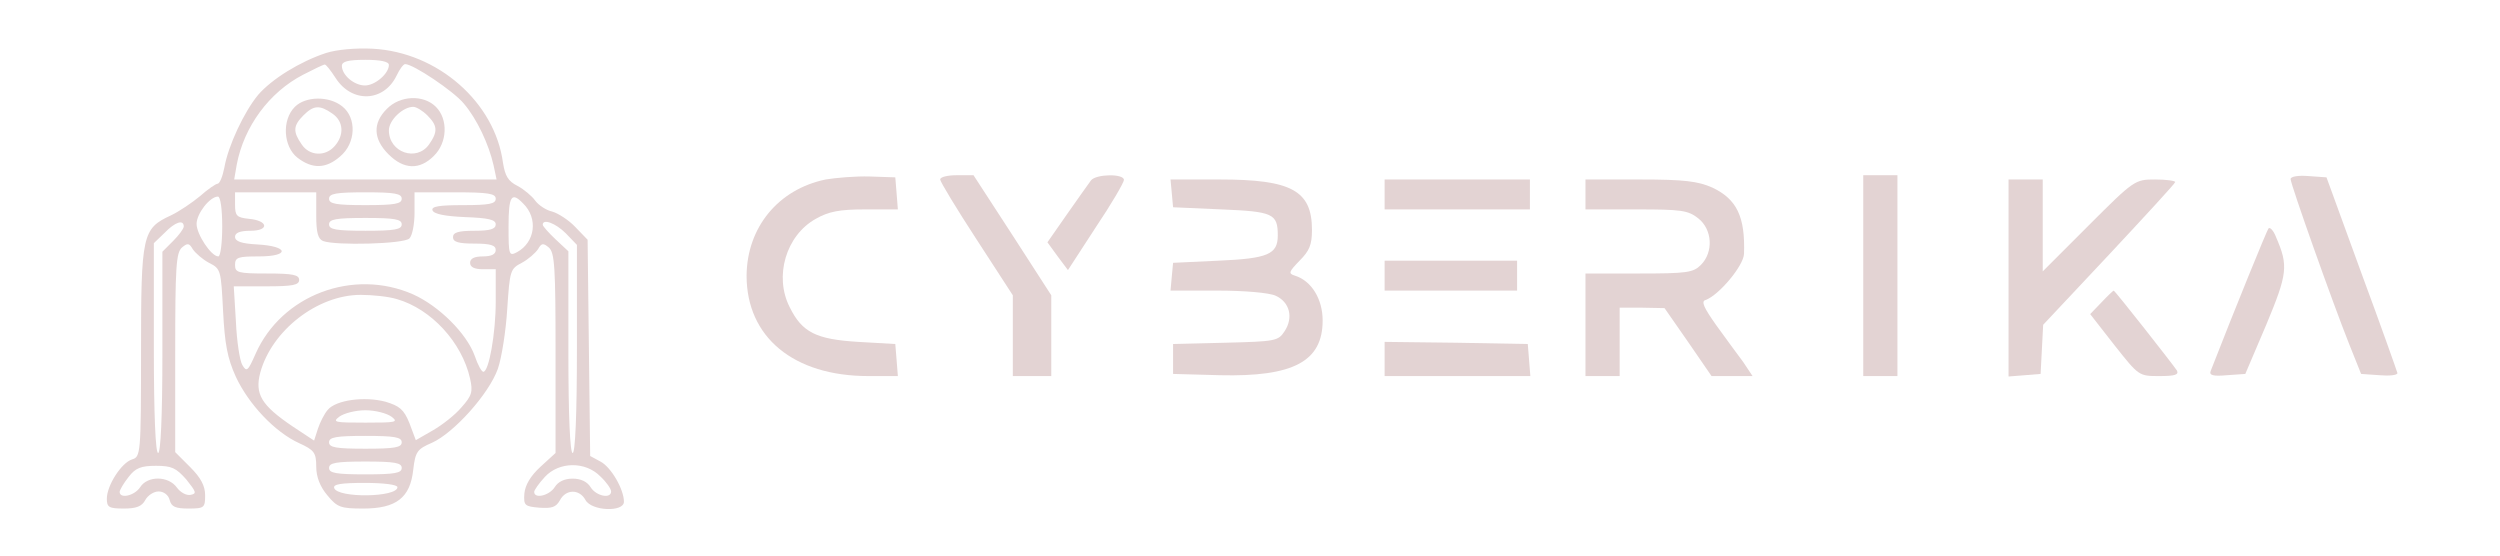
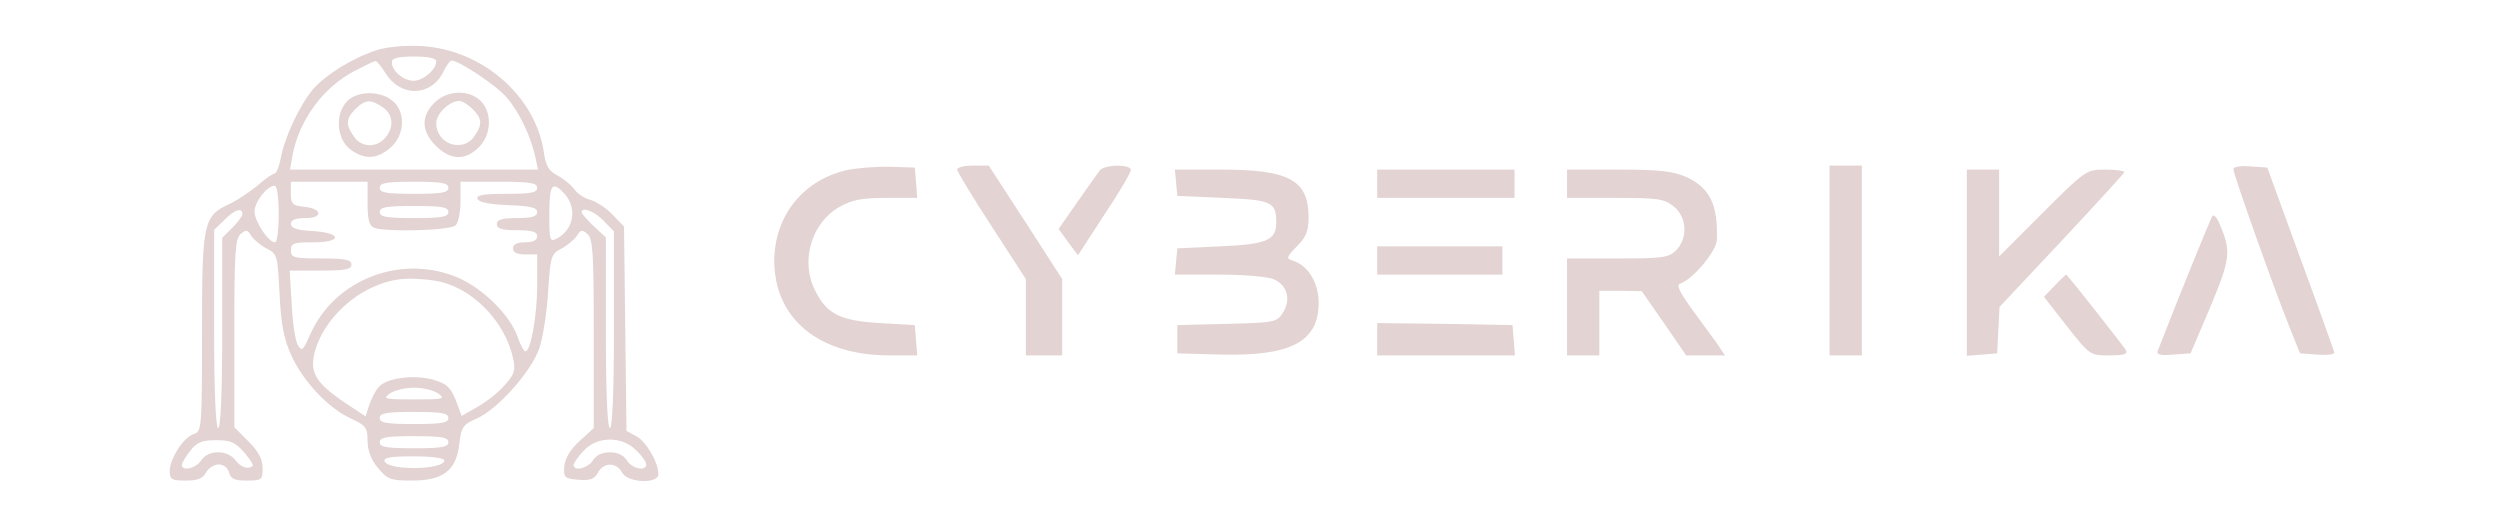
- <svg xmlns="http://www.w3.org/2000/svg" version="1.0" width="180" height="40" viewBox="0 0 567 130" preserveAspectRatio="xMidYMid meet">
+ <svg xmlns="http://www.w3.org/2000/svg" version="1.0" width="200" height="42" viewBox="0 0 567 130" preserveAspectRatio="xMidYMid meet">
  <g transform="translate(0,130) scale(0.1,-0.1)" fill="#e3d3d3" stroke="none">
    <path d="M673 1176 c-61 -20 -127 -61 -159 -98 -33 -40 -70 -119 -79 -170 -4 -21 -11 -38 -16 -38 -4 0 -23 -13 -41 -29 -18 -15 -49 -36 -68 -45 -67 -31 -70 -44 -70 -319 0 -240 -1 -246 -21 -252 -25 -8 -59 -61 -59 -92 0 -20 5 -23 40 -23 29 0 42 5 50 20 6 11 20 20 31 20 12 0 23 -8 26 -20 4 -16 14 -20 44 -20 37 0 39 2 39 31 0 22 -10 41 -35 66 l-35 35 0 233 c0 201 2 234 16 246 13 11 17 10 25 -4 6 -9 23 -24 38 -32 28 -14 28 -17 33 -113 4 -77 10 -110 30 -154 30 -64 91 -129 148 -155 35 -16 40 -22 40 -55 0 -24 9 -47 26 -67 23 -28 31 -31 84 -31 77 0 110 25 117 91 5 42 9 48 44 63 51 23 133 114 154 173 9 26 19 90 22 141 6 89 7 93 34 107 15 8 32 23 38 32 8 14 12 15 25 4 14 -12 16 -45 16 -247 l0 -234 -35 -32 c-24 -22 -36 -43 -38 -63 -2 -28 1 -30 35 -33 29 -2 39 1 48 17 14 27 46 27 60 1 14 -26 90 -29 90 -4 0 29 -30 81 -55 94 l-24 13 -3 253 -3 253 -29 30 c-15 16 -40 32 -54 36 -14 3 -32 15 -40 26 -7 10 -26 26 -41 34 -22 11 -29 23 -34 54 -19 142 -153 259 -305 267 -40 2 -84 -2 -109 -10z m147 -28 c0 -20 -32 -48 -56 -48 -25 0 -54 24 -54 46 0 10 14 14 55 14 35 0 55 -4 55 -12z m-125 -30 c38 -60 113 -57 143 5 7 15 16 27 20 27 19 0 113 -63 137 -92 31 -36 59 -96 70 -145 l7 -33 -307 0 -307 0 6 35 c17 89 76 169 155 210 25 13 48 24 51 24 3 0 14 -14 25 -31z m-45 -322 c0 -40 4 -55 16 -60 29 -11 189 -7 202 6 7 7 12 34 12 60 l0 48 95 0 c78 0 95 -3 95 -15 0 -12 -15 -15 -76 -15 -56 0 -75 -3 -72 -12 3 -9 30 -14 76 -16 55 -2 72 -6 72 -17 0 -11 -13 -15 -50 -15 -38 0 -50 -4 -50 -15 0 -11 12 -15 50 -15 38 0 50 -4 50 -15 0 -10 -10 -15 -30 -15 -20 0 -30 -5 -30 -15 0 -10 10 -15 30 -15 l30 0 0 -76 c0 -74 -16 -164 -29 -164 -4 0 -13 16 -20 37 -19 53 -84 117 -144 144 -140 62 -308 -1 -369 -139 -18 -41 -21 -43 -31 -26 -6 10 -13 56 -15 102 l-5 82 77 0 c61 0 76 3 76 15 0 12 -15 15 -75 15 -68 0 -75 2 -75 20 0 18 7 20 56 20 73 0 70 24 -4 28 -37 2 -52 7 -52 18 0 9 11 14 36 14 45 0 42 24 -4 28 -28 3 -32 7 -32 33 l0 29 95 0 95 0 0 -54z m200 39 c0 -12 -16 -15 -85 -15 -69 0 -85 3 -85 15 0 12 16 15 85 15 69 0 85 -3 85 -15z m-420 -65 c0 -38 -4 -70 -9 -70 -17 0 -51 52 -51 76 0 24 31 64 50 64 6 0 10 -30 10 -70z m704 54 c36 -35 28 -91 -14 -114 -19 -10 -20 -7 -20 60 0 72 7 82 34 54z m-284 -49 c0 -12 -16 -15 -85 -15 -69 0 -85 3 -85 15 0 12 16 15 85 15 69 0 85 -3 85 -15z m-510 -5 c0 -5 -11 -20 -25 -34 l-25 -25 0 -236 c0 -150 -4 -235 -10 -235 -6 0 -10 88 -10 245 l0 246 25 24 c25 26 45 32 45 15z m894 -16 l26 -27 0 -243 c0 -156 -4 -244 -10 -244 -6 0 -10 85 -10 236 l0 236 -30 28 c-16 15 -30 31 -30 34 0 15 30 4 54 -20z m-395 -154 c80 -23 152 -101 171 -186 7 -31 4 -40 -20 -67 -15 -18 -46 -42 -67 -54 l-40 -23 -15 40 c-13 32 -23 40 -56 50 -49 13 -116 4 -135 -19 -8 -9 -18 -29 -23 -44 l-9 -28 -50 33 c-74 50 -89 76 -76 126 27 99 134 182 235 182 28 0 66 -4 85 -10z m-13 -275 c17 -13 11 -14 -61 -14 -72 0 -78 1 -61 14 11 8 38 15 61 15 23 0 50 -7 61 -15z m24 -60 c0 -12 -16 -15 -85 -15 -69 0 -85 3 -85 15 0 12 16 15 85 15 69 0 85 -3 85 -15z m0 -60 c0 -12 -16 -15 -85 -15 -69 0 -85 3 -85 15 0 12 16 15 85 15 69 0 85 -3 85 -15z m-504 -27 c23 -29 25 -33 10 -36 -10 -2 -24 6 -32 17 -20 28 -69 28 -86 1 -13 -20 -48 -28 -48 -11 0 4 9 20 21 35 16 21 29 26 64 26 37 0 47 -5 71 -32z m969 7 c14 -13 25 -29 25 -35 0 -18 -35 -11 -48 10 -8 13 -23 20 -42 20 -19 0 -34 -7 -42 -20 -13 -20 -48 -28 -48 -11 0 4 11 20 25 35 33 36 95 37 130 1z m-475 -25 c0 -24 -140 -26 -148 -2 -3 9 16 12 72 12 43 0 76 -4 76 -10z" fill="#e3d3d3" />
    <path d="M600 1050 c-31 -31 -27 -93 6 -119 35 -27 67 -26 100 3 37 31 39 90 5 117 -31 25 -86 24 -111 -1z m88 -16 c26 -18 28 -50 5 -76 -22 -25 -59 -23 -77 4 -21 30 -20 44 4 68 24 24 38 25 68 4z" fill="#e3d3d3" />
    <path d="M815 1045 c-33 -33 -32 -70 4 -106 36 -36 73 -37 106 -4 32 31 34 86 5 115 -29 29 -84 27 -115 -5z m95 -15 c24 -24 25 -38 4 -68 -29 -41 -94 -19 -94 33 0 24 33 55 57 55 7 0 22 -9 33 -20z" fill="#e3d3d3" />
    <path d="M1842 880 c-111 -23 -184 -112 -185 -225 0 -144 110 -235 285 -235 l69 0 -3 38 -3 37 -87 5 c-98 6 -131 22 -160 81 -37 72 -9 168 61 207 30 17 55 22 115 22 l77 0 -3 38 -3 37 -60 2 c-33 1 -79 -3 -103 -7z" fill="#e3d3d3" />
    <path d="M2110 880 c0 -5 38 -68 85 -140 l85 -131 0 -94 0 -95 45 0 45 0 0 95 0 94 -91 141 -91 140 -39 0 c-21 0 -39 -4 -39 -10z" fill="#e3d3d3" />
    <path d="M2463 878 c-5 -7 -31 -43 -56 -79 l-46 -66 24 -33 24 -32 65 100 c37 55 66 105 66 111 0 15 -65 14 -77 -1z" fill="#e3d3d3" />
    <path d="M4270 655 l0 -235 40 0 40 0 0 235 0 235 -40 0 -40 0 0 -235z" fill="#e3d3d3" />
    <path d="M5270 881 c0 -12 99 -291 137 -386 l28 -70 43 -3 c23 -2 42 0 42 5 -1 4 -38 109 -84 233 l-82 225 -42 3 c-24 2 -42 -1 -42 -7z" fill="#e3d3d3" />
    <path d="M2652 848 l3 -33 113 -5 c121 -5 132 -10 132 -61 0 -44 -23 -54 -139 -59 l-106 -5 -3 -32 -3 -33 110 0 c63 0 121 -5 136 -12 33 -15 42 -51 21 -83 -15 -23 -21 -24 -139 -27 l-122 -3 0 -35 0 -35 110 -3 c171 -4 240 32 240 128 0 50 -26 93 -65 105 -16 5 -14 9 11 35 23 23 29 37 29 72 0 92 -48 118 -215 118 l-116 0 3 -32z" fill="#e3d3d3" />
    <path d="M3150 845 l0 -35 170 0 170 0 0 35 0 35 -170 0 -170 0 0 -35z" fill="#e3d3d3" />
    <path d="M3620 845 l0 -35 119 0 c105 0 121 -2 145 -21 33 -26 36 -79 6 -109 -18 -18 -33 -20 -145 -20 l-125 0 0 -120 0 -120 40 0 40 0 0 80 0 80 53 0 52 -1 55 -79 55 -80 48 0 48 0 -22 33 c-13 17 -41 56 -63 86 -29 41 -36 56 -25 59 31 11 89 80 90 108 3 87 -17 128 -74 155 -34 15 -66 19 -169 19 l-128 0 0 -35z" fill="#e3d3d3" />
    <path d="M4610 649 l0 -230 38 3 37 3 3 57 3 58 154 164 c85 91 155 167 155 170 0 3 -21 6 -47 6 -47 0 -49 -1 -155 -107 l-108 -108 0 108 0 107 -40 0 -40 0 0 -231z" fill="#e3d3d3" />
    <path d="M5218 765 c-5 -8 -75 -179 -135 -333 -4 -10 5 -13 38 -10 l43 3 49 115 c50 120 52 138 23 205 -6 16 -15 25 -18 20z" fill="#e3d3d3" />
    <path d="M3150 655 l0 -35 155 0 155 0 0 35 0 35 -155 0 -155 0 0 -35z" fill="#e3d3d3" />
    <path d="M4827 592 l-26 -27 57 -73 c57 -72 57 -72 105 -72 36 0 46 3 41 13 -10 15 -145 187 -148 187 -1 0 -14 -12 -29 -28z" fill="#e3d3d3" />
    <path d="M3150 460 l0 -40 171 0 170 0 -3 38 -3 37 -167 3 -168 2 0 -40z" fill="#e3d3d3" />
  </g>
</svg>
